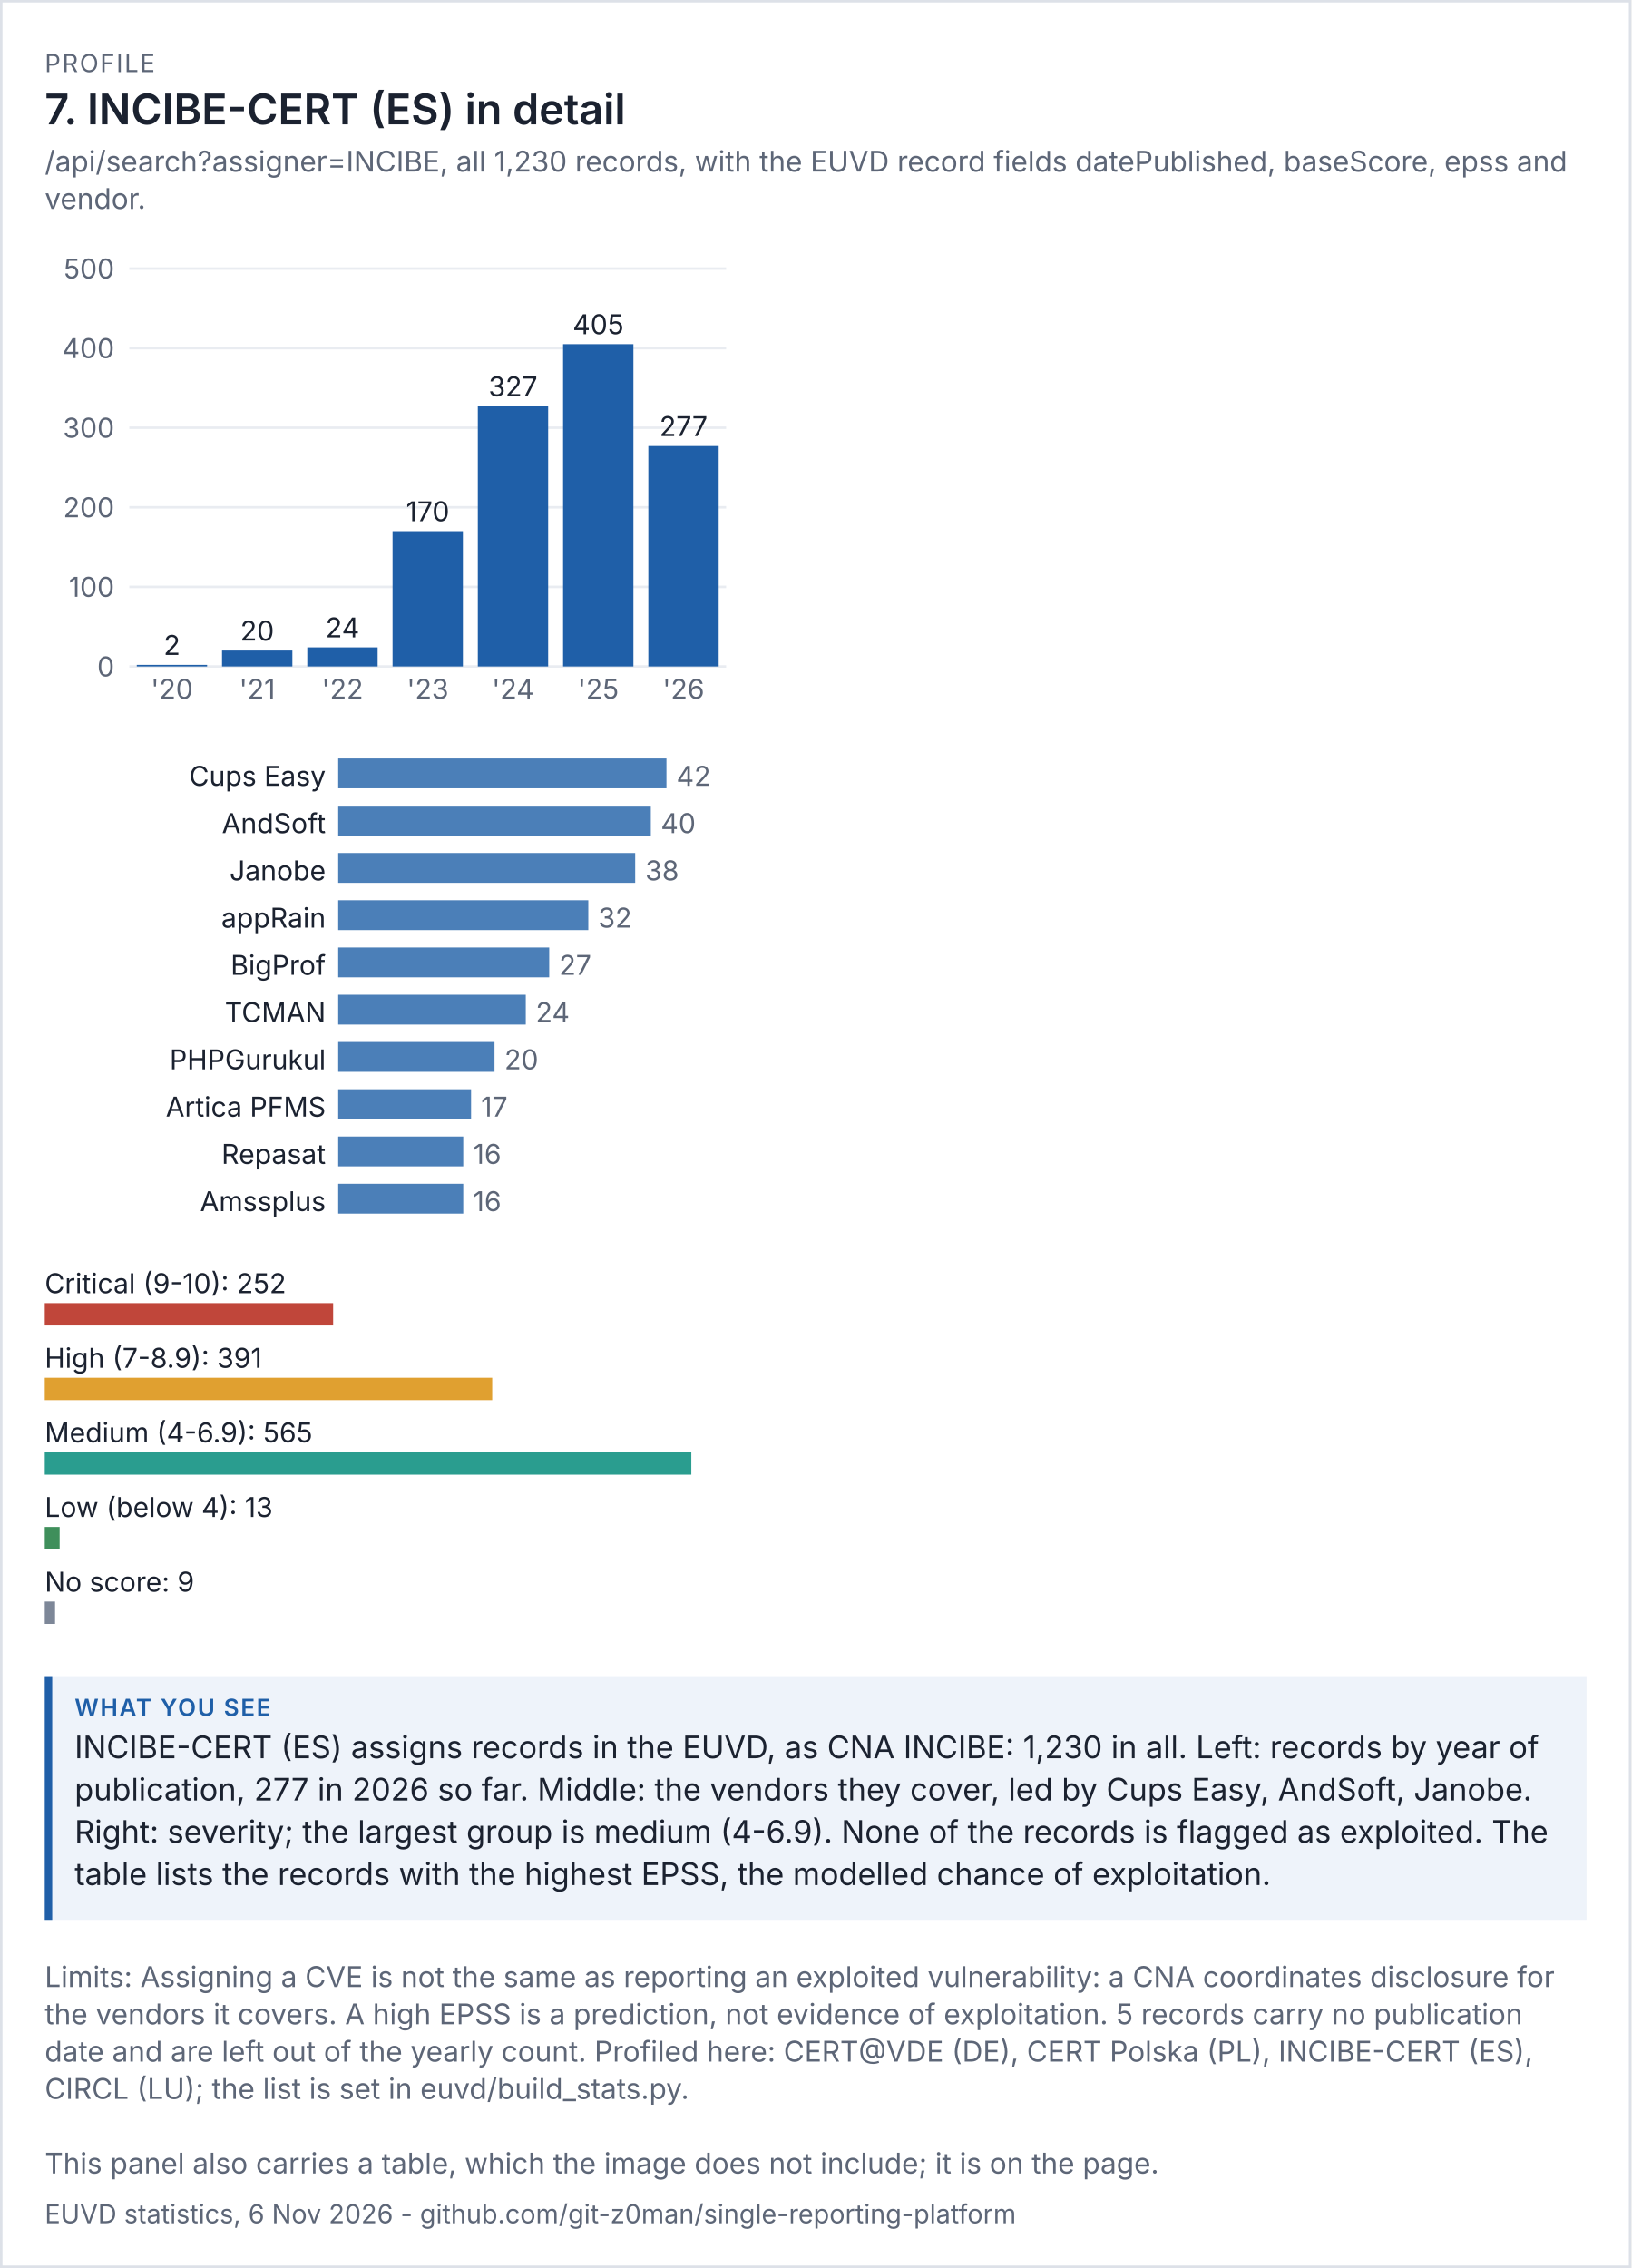
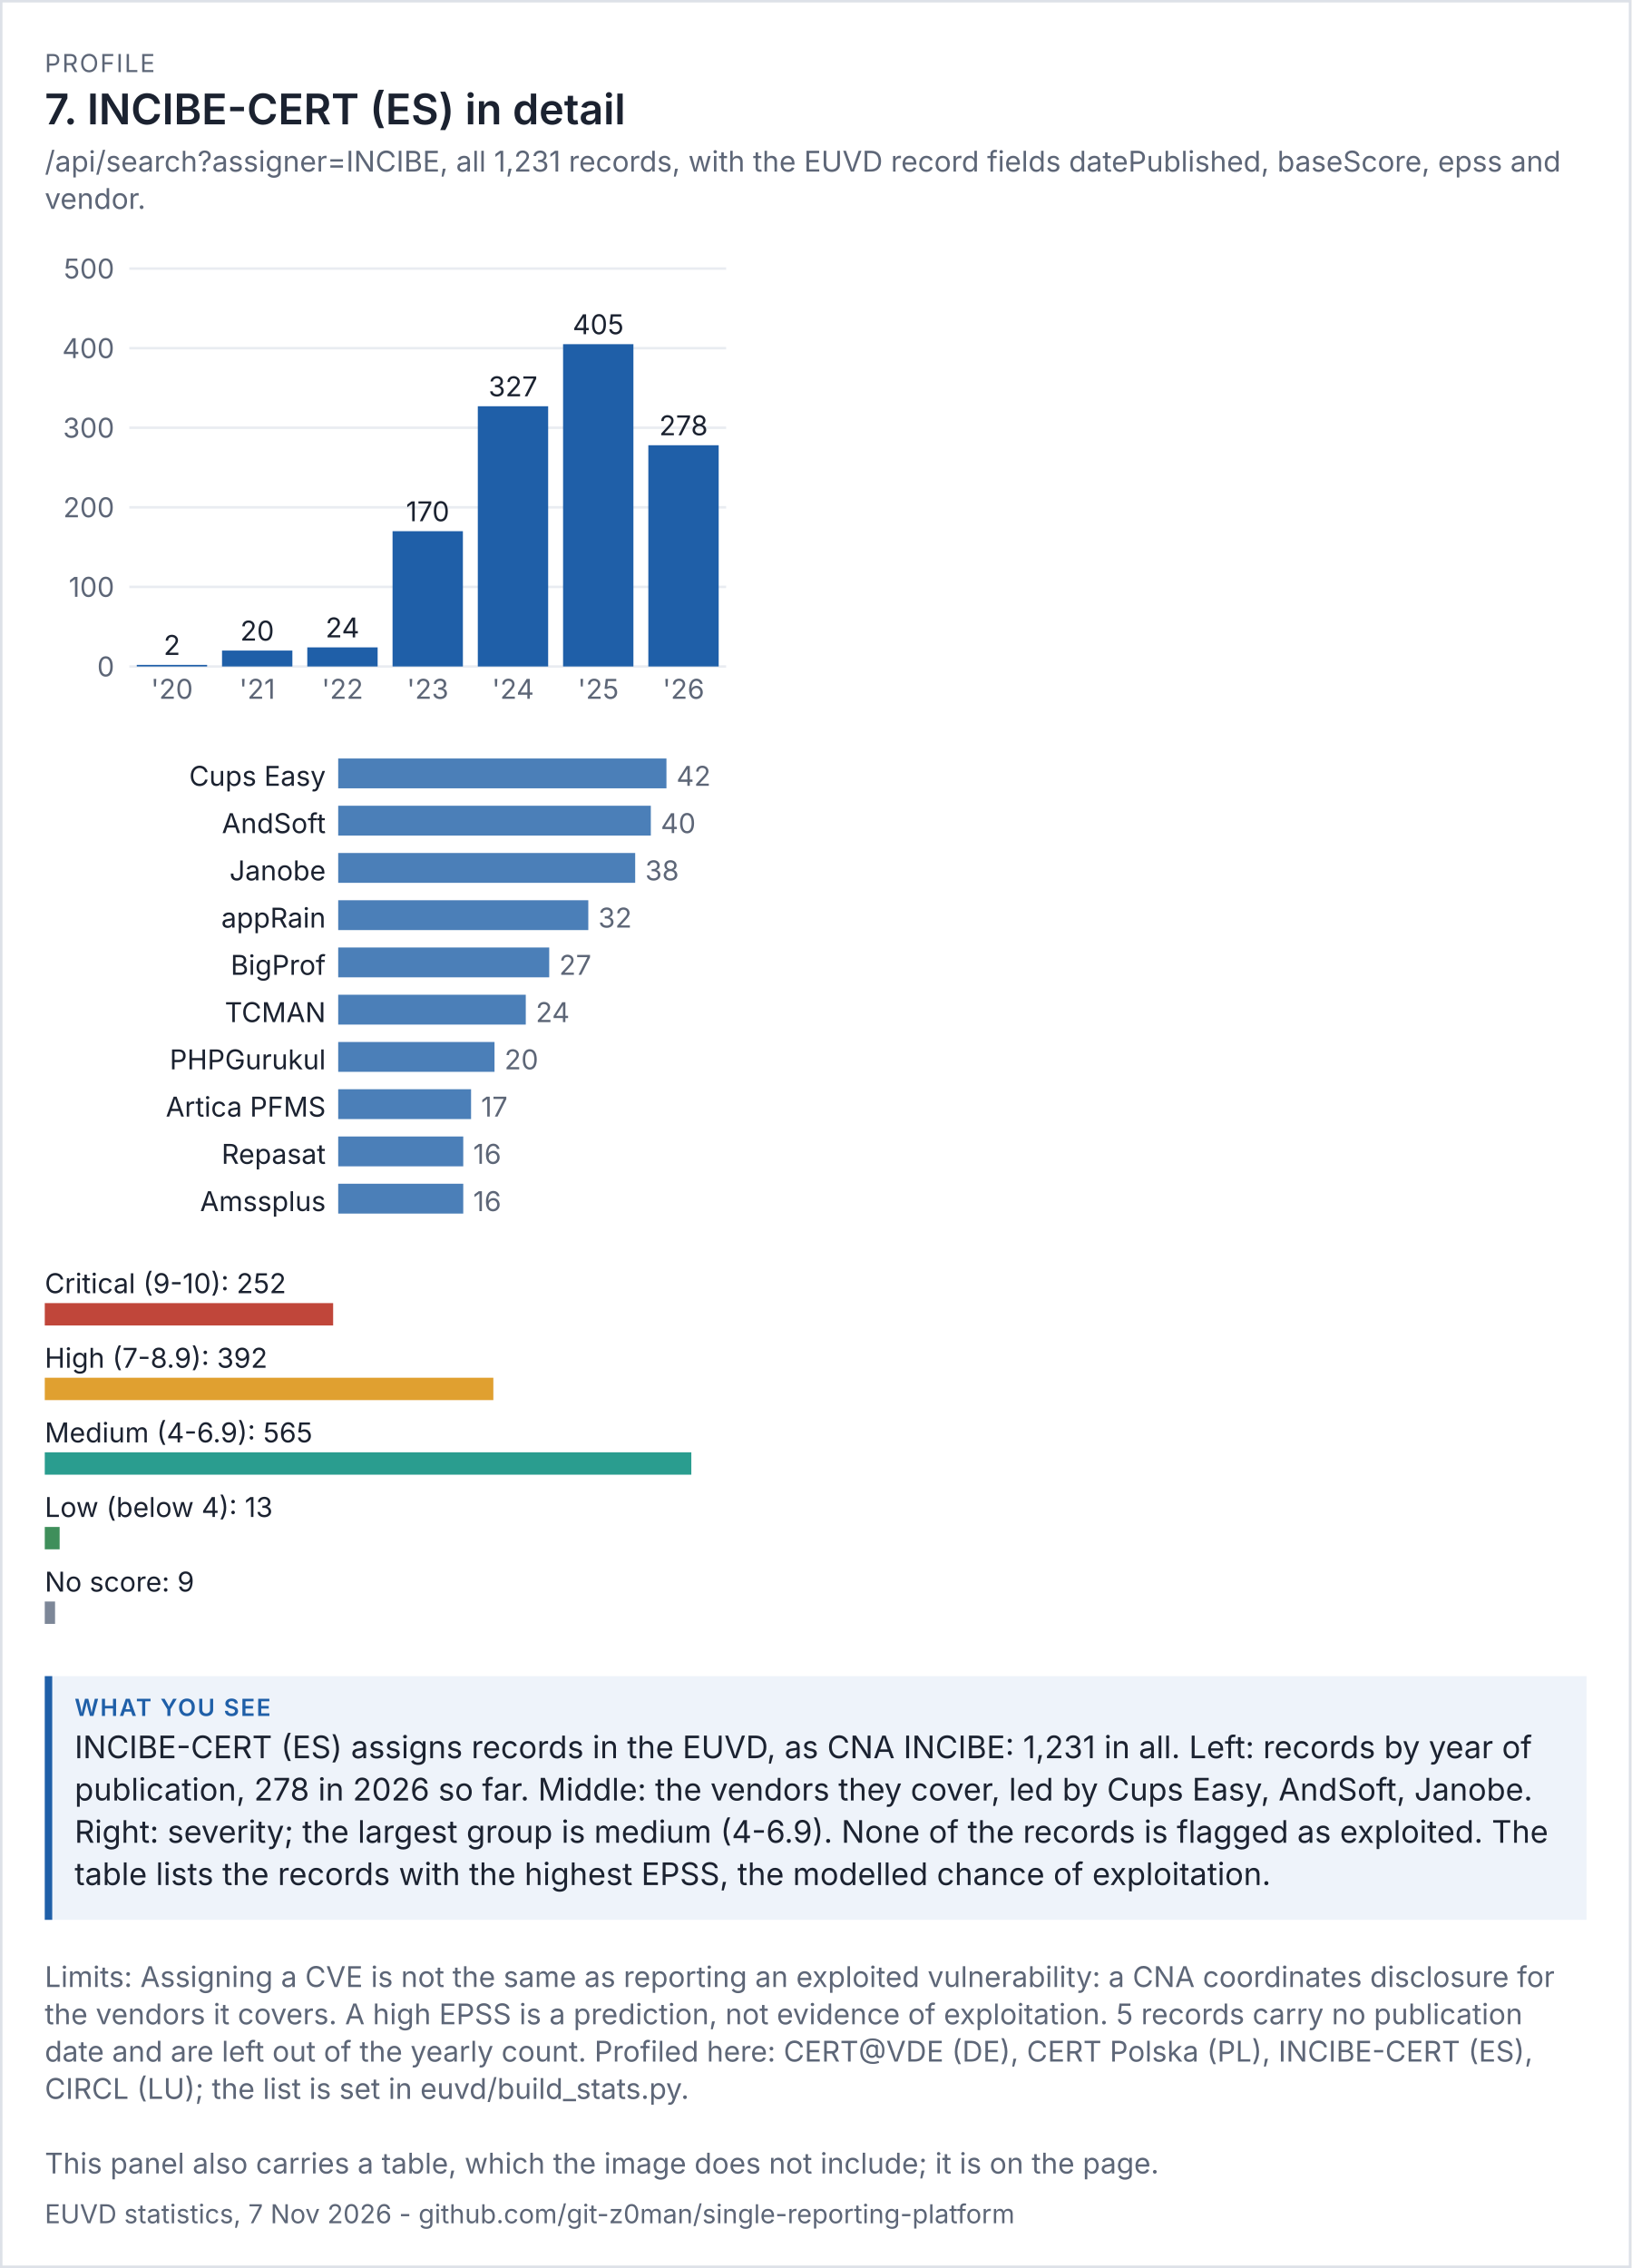
<svg xmlns="http://www.w3.org/2000/svg" viewBox="0 0 656 912" width="656" height="912" font-family="system-ui,-apple-system,'Segoe UI',sans-serif">
  <rect width="100%" height="100%" fill="#ffffff" />
  <rect x="0.5" y="0.5" width="655" height="911" fill="none" stroke="#dde1e8" />
  <text x="18" y="29" font-size="10" letter-spacing="0.6" fill="#5d6677">PROFILE</text>
  <text x="18" y="50" font-size="17" fill="#1b2230" font-weight="600">7. INCIBE-CERT (ES) in detail</text>
-   <text x="18" y="69" font-size="11.5" fill="#5d6677">/api/search?assigner=INCIBE, all 1,230 records, with the EUVD record fields datePublished, baseScore, epss and</text>
+   <text x="18" y="69" font-size="11.5" fill="#5d6677">/api/search?assigner=INCIBE, all 1,231 records, with the EUVD record fields datePublished, baseScore, epss and</text>
  <text x="18" y="84" font-size="11.5" fill="#5d6677">vendor.</text>
  <g transform="translate(18,94) scale(1)" font-size="11">
    <svg viewBox="0 0 280 200" role="img" width="280" height="200">
      <g>
        <line x1="34" x2="274" y1="174" y2="174" stroke="rgb(233, 236, 241)" />
        <text x="28" y="178" text-anchor="end" fill="rgb(93, 102, 119)">0</text>
        <line x1="34" x2="274" y1="142" y2="142" stroke="rgb(233, 236, 241)" />
        <text x="28" y="146" text-anchor="end" fill="rgb(93, 102, 119)">100</text>
        <line x1="34" x2="274" y1="110" y2="110" stroke="rgb(233, 236, 241)" />
        <text x="28" y="114" text-anchor="end" fill="rgb(93, 102, 119)">200</text>
        <line x1="34" x2="274" y1="78" y2="78" stroke="rgb(233, 236, 241)" />
        <text x="28" y="82" text-anchor="end" fill="rgb(93, 102, 119)">300</text>
        <line x1="34" x2="274" y1="46" y2="46" stroke="rgb(233, 236, 241)" />
        <text x="28" y="50" text-anchor="end" fill="rgb(93, 102, 119)">400</text>
        <line x1="34" x2="274" y1="14" y2="14" stroke="rgb(233, 236, 241)" />
        <text x="28" y="18" text-anchor="end" fill="rgb(93, 102, 119)">500</text>
        <rect x="37" y="173.36" width="28.286" height="0.64" fill="rgb(31, 95, 168)" />
        <text x="51.143" y="169.36" text-anchor="middle" class="t" fill="rgb(27, 34, 48)">2</text>
        <text x="51.143" y="187" text-anchor="middle" fill="rgb(93, 102, 119)">'20</text>
        <rect x="71.286" y="167.6" width="28.286" height="6.4" fill="rgb(31, 95, 168)" />
        <text x="85.429" y="163.6" text-anchor="middle" class="t" fill="rgb(27, 34, 48)">20</text>
        <text x="85.429" y="187" text-anchor="middle" fill="rgb(93, 102, 119)">'21</text>
        <rect x="105.571" y="166.32" width="28.286" height="7.68" fill="rgb(31, 95, 168)" />
        <text x="119.714" y="162.32" text-anchor="middle" class="t" fill="rgb(27, 34, 48)">24</text>
        <text x="119.714" y="187" text-anchor="middle" fill="rgb(93, 102, 119)">'22</text>
        <rect x="139.857" y="119.6" width="28.286" height="54.4" fill="rgb(31, 95, 168)" />
        <text x="154" y="115.6" text-anchor="middle" class="t" fill="rgb(27, 34, 48)">170</text>
        <text x="154" y="187" text-anchor="middle" fill="rgb(93, 102, 119)">'23</text>
        <rect x="174.143" y="69.36" width="28.286" height="104.64" fill="rgb(31, 95, 168)" />
        <text x="188.286" y="65.36" text-anchor="middle" class="t" fill="rgb(27, 34, 48)">327</text>
        <text x="188.286" y="187" text-anchor="middle" fill="rgb(93, 102, 119)">'24</text>
        <rect x="208.429" y="44.4" width="28.286" height="129.6" fill="rgb(31, 95, 168)" />
        <text x="222.571" y="40.4" text-anchor="middle" class="t" fill="rgb(27, 34, 48)">405</text>
        <text x="222.571" y="187" text-anchor="middle" fill="rgb(93, 102, 119)">'25</text>
-         <rect x="242.714" y="85.36" width="28.286" height="88.64" fill="rgb(31, 95, 168)" />
-         <text x="256.857" y="81.36" text-anchor="middle" class="t" fill="rgb(27, 34, 48)">277</text>
+         <rect x="242.714" y="85.04" width="28.286" height="88.96" fill="rgb(31, 95, 168)" />
+         <text x="256.857" y="81.04" text-anchor="middle" class="t" fill="rgb(27, 34, 48)">278</text>
        <text x="256.857" y="187" text-anchor="middle" fill="rgb(93, 102, 119)">'26</text>
      </g>
    </svg>
  </g>
  <g transform="translate(18,302) scale(1)" font-size="11">
    <svg viewBox="0 0 280 196" role="img" width="280" height="196">
      <g>
        <text x="113" y="14" text-anchor="end" class="t" fill="rgb(27, 34, 48)">Cups Easy</text>
        <rect x="118" y="3" width="132" height="12" fill="rgb(75, 127, 184)" />
        <text x="254" y="14" fill="rgb(93, 102, 119)">42</text>
        <text x="113" y="33" text-anchor="end" class="t" fill="rgb(27, 34, 48)">AndSoft</text>
        <rect x="118" y="22" width="125.714" height="12" fill="rgb(75, 127, 184)" />
        <text x="247.714" y="33" fill="rgb(93, 102, 119)">40</text>
        <text x="113" y="52" text-anchor="end" class="t" fill="rgb(27, 34, 48)">Janobe</text>
        <rect x="118" y="41" width="119.429" height="12" fill="rgb(75, 127, 184)" />
        <text x="241.429" y="52" fill="rgb(93, 102, 119)">38</text>
        <text x="113" y="71" text-anchor="end" class="t" fill="rgb(27, 34, 48)">appRain</text>
        <rect x="118" y="60" width="100.571" height="12" fill="rgb(75, 127, 184)" />
        <text x="222.571" y="71" fill="rgb(93, 102, 119)">32</text>
        <text x="113" y="90" text-anchor="end" class="t" fill="rgb(27, 34, 48)">BigProf </text>
        <rect x="118" y="79" width="84.857" height="12" fill="rgb(75, 127, 184)" />
        <text x="206.857" y="90" fill="rgb(93, 102, 119)">27</text>
        <text x="113" y="109" text-anchor="end" class="t" fill="rgb(27, 34, 48)">TCMAN</text>
        <rect x="118" y="98" width="75.429" height="12" fill="rgb(75, 127, 184)" />
        <text x="197.429" y="109" fill="rgb(93, 102, 119)">24</text>
        <text x="113" y="128" text-anchor="end" class="t" fill="rgb(27, 34, 48)">PHPGurukul</text>
        <rect x="118" y="117" width="62.857" height="12" fill="rgb(75, 127, 184)" />
        <text x="184.857" y="128" fill="rgb(93, 102, 119)">20</text>
        <text x="113" y="147" text-anchor="end" class="t" fill="rgb(27, 34, 48)">Artica PFMS</text>
        <rect x="118" y="136" width="53.429" height="12" fill="rgb(75, 127, 184)" />
        <text x="175.429" y="147" fill="rgb(93, 102, 119)">17</text>
        <text x="113" y="166" text-anchor="end" class="t" fill="rgb(27, 34, 48)">Repasat</text>
        <rect x="118" y="155" width="50.286" height="12" fill="rgb(75, 127, 184)" />
        <text x="172.286" y="166" fill="rgb(93, 102, 119)">16</text>
        <text x="113" y="185" text-anchor="end" class="t" fill="rgb(27, 34, 48)">Amssplus</text>
        <rect x="118" y="174" width="50.286" height="12" fill="rgb(75, 127, 184)" />
        <text x="172.286" y="185" fill="rgb(93, 102, 119)">16</text>
      </g>
    </svg>
  </g>
  <g transform="translate(18,506) scale(1)" font-size="11">
    <svg viewBox="0 0 280 156" role="img" width="280" height="156">
      <g>
        <text x="0" y="14" class="t" fill="rgb(27, 34, 48)">Critical (9-10): 252</text>
        <rect x="0" y="18" width="115.965" height="9" fill="rgb(192, 70, 58)" />
-         <text x="0" y="44" class="t" fill="rgb(27, 34, 48)">High (7-8.9): 391</text>
-         <rect x="0" y="48" width="179.929" height="9" fill="rgb(224, 160, 48)" />
+         <text x="0" y="44" class="t" fill="rgb(27, 34, 48)">High (7-8.9): 392</text>
+         <rect x="0" y="48" width="180.389" height="9" fill="rgb(224, 160, 48)" />
        <text x="0" y="74" class="t" fill="rgb(27, 34, 48)">Medium (4-6.9): 565</text>
        <rect x="0" y="78" width="260" height="9" fill="rgb(42, 157, 143)" />
        <text x="0" y="104" class="t" fill="rgb(27, 34, 48)">Low (below 4): 13</text>
        <rect x="0" y="108" width="5.982" height="9" fill="rgb(63, 143, 91)" />
        <text x="0" y="134" class="t" fill="rgb(27, 34, 48)">No score: 9</text>
        <rect x="0" y="138" width="4.142" height="9" fill="rgb(125, 135, 152)" />
      </g>
    </svg>
  </g>
  <rect x="18" y="674" width="620" height="98" fill="#eef3fa" />
  <rect x="18" y="674" width="3" height="98" fill="#1f5fa8" />
  <text x="30" y="690" font-size="9.5" letter-spacing="0.6" font-weight="600" fill="#1f5fa8">WHAT YOU SEE</text>
-   <text x="30" y="707" font-size="12.5" fill="#1b2230">INCIBE-CERT (ES) assigns records in the EUVD, as CNA INCIBE: 1,230 in all. Left: records by year of</text>
-   <text x="30" y="724" font-size="12.5" fill="#1b2230">publication, 277 in 2026 so far. Middle: the vendors they cover, led by Cups Easy, AndSoft, Janobe.</text>
+   <text x="30" y="707" font-size="12.5" fill="#1b2230">INCIBE-CERT (ES) assigns records in the EUVD, as CNA INCIBE: 1,231 in all. Left: records by year of</text>
+   <text x="30" y="724" font-size="12.5" fill="#1b2230">publication, 278 in 2026 so far. Middle: the vendors they cover, led by Cups Easy, AndSoft, Janobe.</text>
  <text x="30" y="741" font-size="12.5" fill="#1b2230">Right: severity; the largest group is medium (4-6.9). None of the records is flagged as exploited. The</text>
  <text x="30" y="758" font-size="12.5" fill="#1b2230">table lists the records with the highest EPSS, the modelled chance of exploitation.</text>
  <text x="18" y="799" font-size="11.5" fill="#5d6677">Limits: Assigning a CVE is not the same as reporting an exploited vulnerability: a CNA coordinates disclosure for</text>
  <text x="18" y="814" font-size="11.5" fill="#5d6677">the vendors it covers. A high EPSS is a prediction, not evidence of exploitation. 5 records carry no publication</text>
  <text x="18" y="829" font-size="11.5" fill="#5d6677">date and are left out of the yearly count. Profiled here: CERT@VDE (DE), CERT Polska (PL), INCIBE-CERT (ES),</text>
  <text x="18" y="844" font-size="11.5" fill="#5d6677">CIRCL (LU); the list is set in euvd/build_stats.py.</text>
  <text x="18" y="874" font-size="11.5" fill="#5d6677">This panel also carries a table, which the image does not include; it is on the page.</text>
-   <text x="18" y="894" font-size="10.5" fill="#5d6677">EUVD statistics, 6 Nov 2026 - github.com/git-z0man/single-reporting-platform</text>
+   <text x="18" y="894" font-size="10.5" fill="#5d6677">EUVD statistics, 7 Nov 2026 - github.com/git-z0man/single-reporting-platform</text>
</svg>
